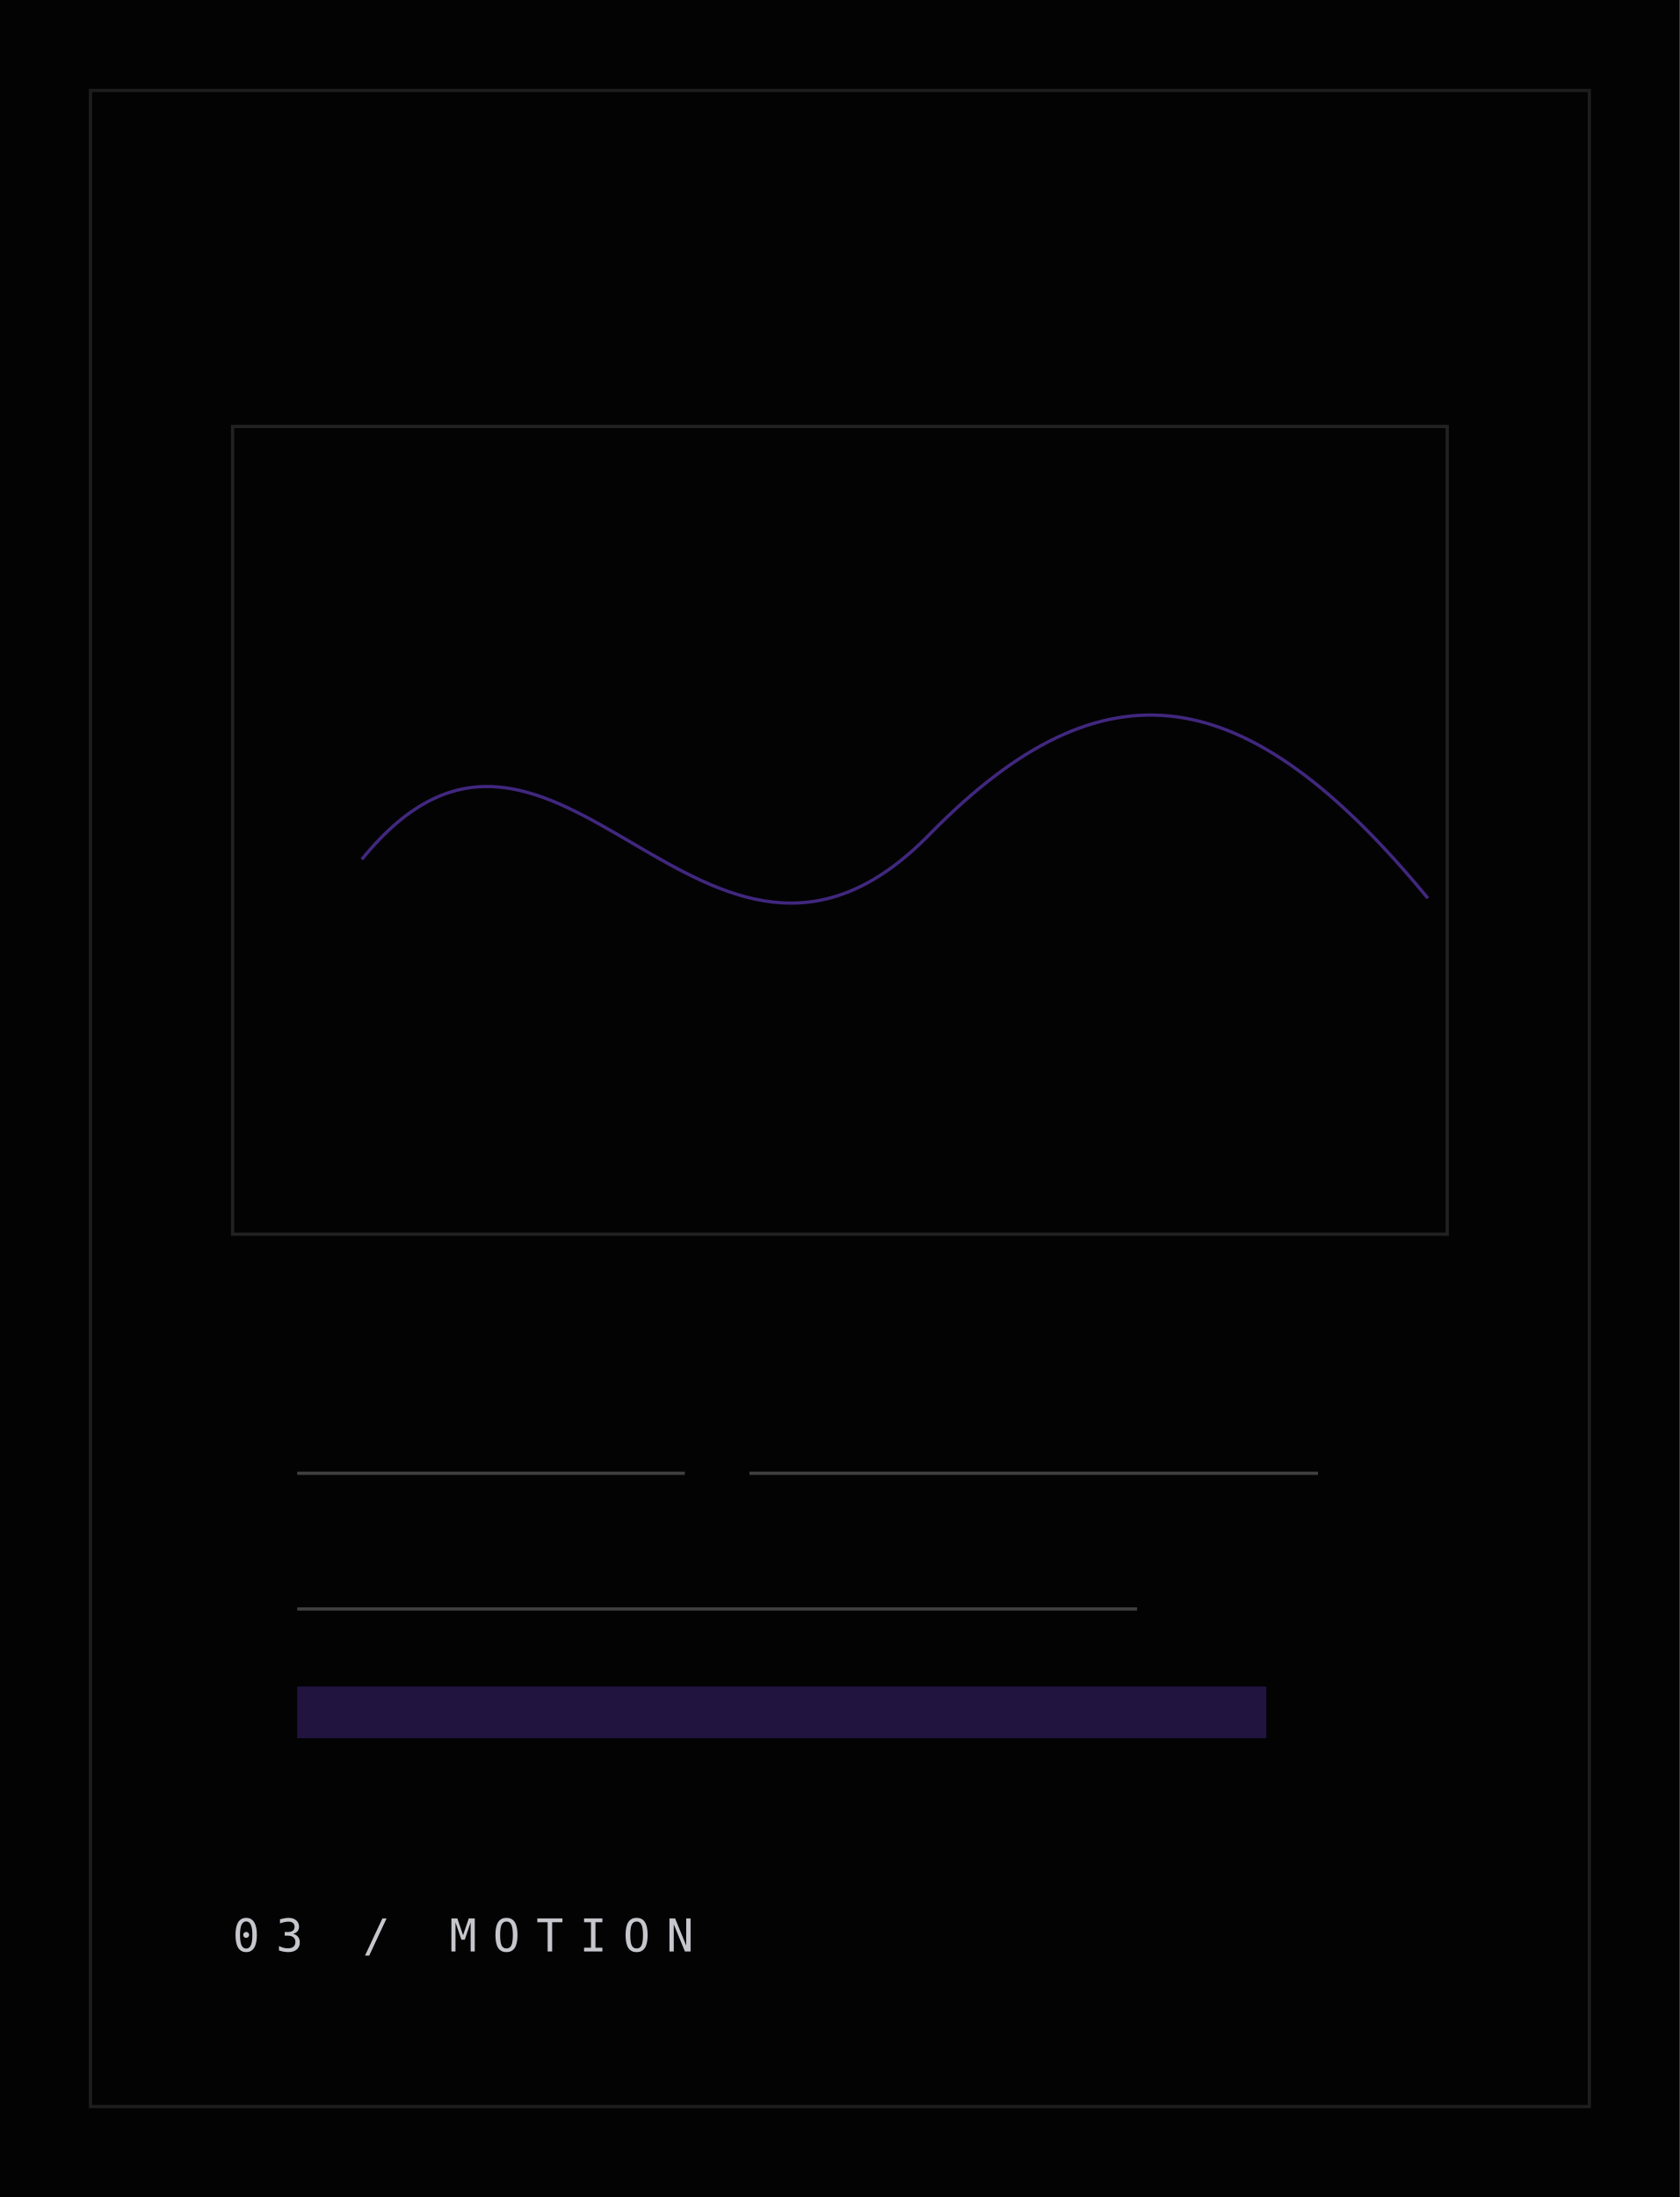
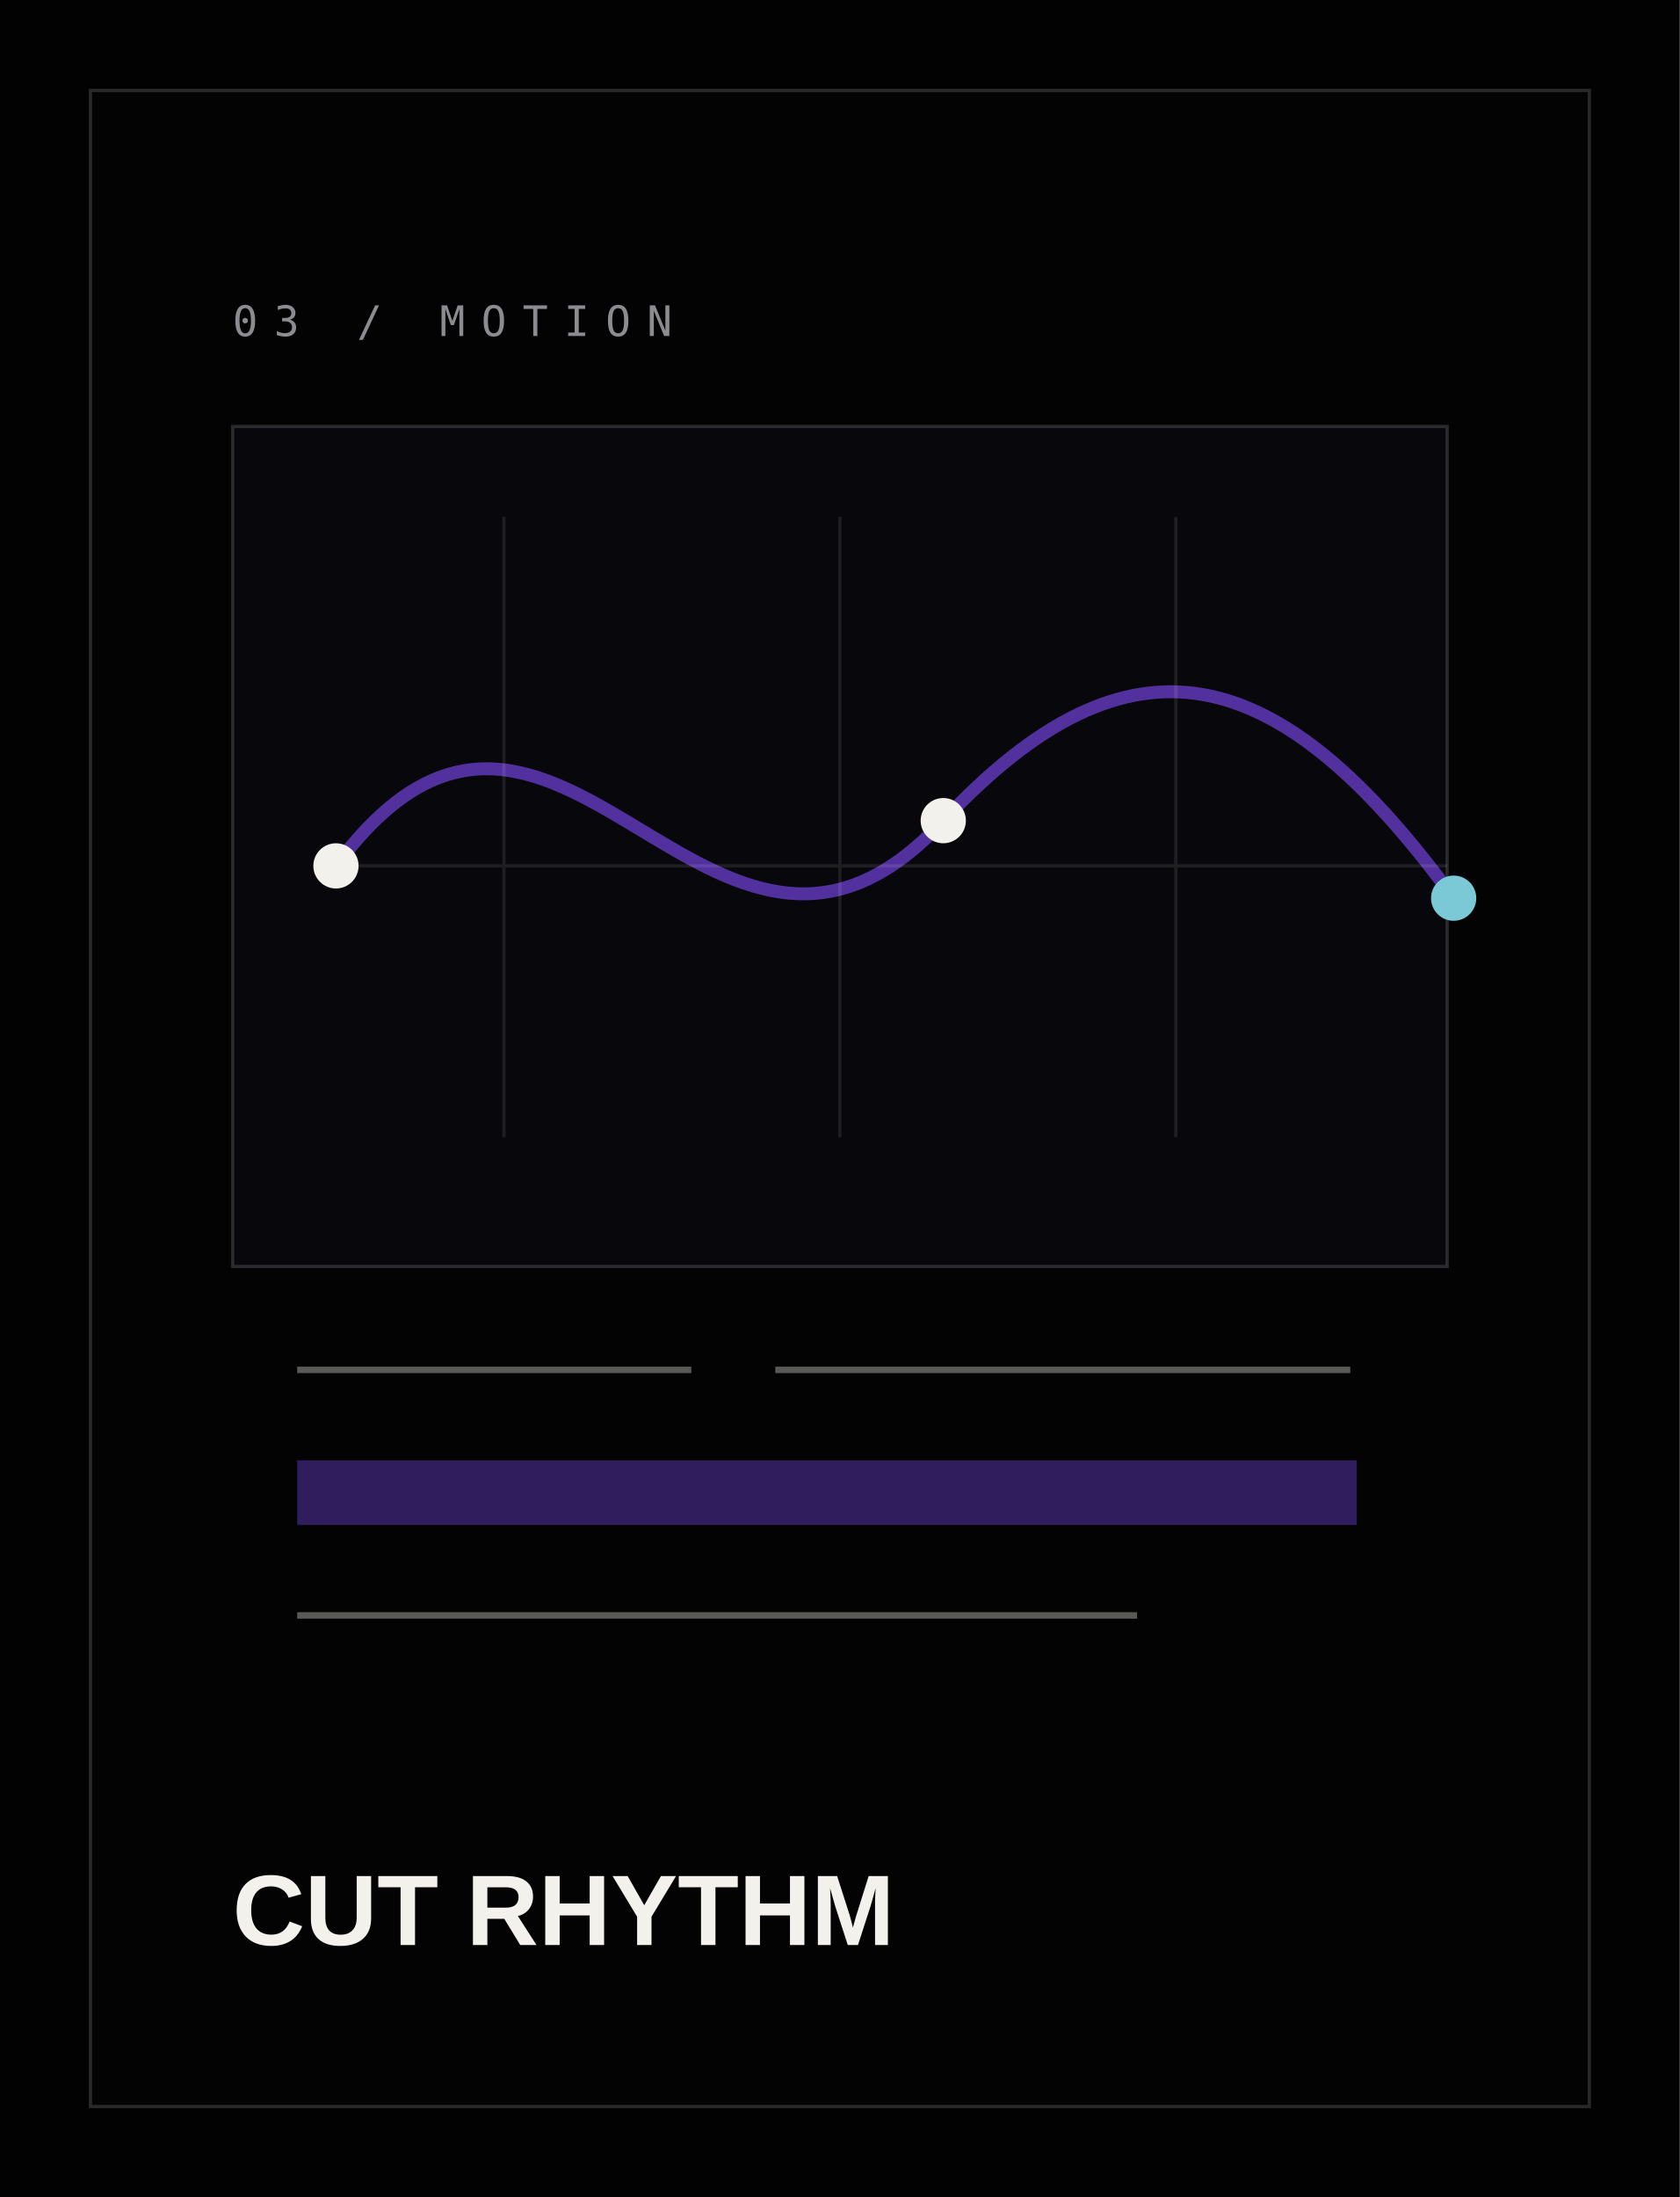
<svg xmlns="http://www.w3.org/2000/svg" width="520" height="680" viewBox="0 0 520 680" fill="none" role="img" aria-labelledby="title">
-   <rect width="520" height="680" fill="#030304" />
-   <rect x="28" y="28" width="464" height="624" stroke="#F3F1EB" stroke-opacity=".11" />
-   <rect x="72" y="132" width="376" height="250" stroke="#C6C7CC" stroke-opacity=".16" />
-   <path d="M112 266c60-74 106 64 176-8 54-55 98-48 154 20" stroke="#6F42D8" stroke-opacity=".58" />
-   <path d="M92 456h120M232 456h176M92 498h260" stroke="#F3F1EB" stroke-opacity=".26" />
-   <rect x="92" y="522" width="300" height="16" fill="#6F42D8" fill-opacity=".28" />
-   <text x="72" y="604" fill="#C6C7CC" font-family="monospace" font-size="14" letter-spacing="5">03 / MOTION</text>
+   <rect width="520" height="680" fill="#020203" />
+   <rect x="28" y="28" width="464" height="624" fill="#030304" stroke="#F3F1EB" stroke-opacity=".16" />
+   <text x="72" y="104" fill="#C6C7CC" fill-opacity=".7" font-family="monospace" font-size="13" letter-spacing="5">03 / MOTION</text>
+   <rect x="72" y="132" width="376" height="260" fill="#08080C" stroke="#C6C7CC" stroke-opacity=".2" />
+   <path d="M104 268c68-92 116 64 188-14 58-62 104-50 158 24" stroke="#6F42D8" stroke-opacity=".72" stroke-width="4" />
+   <path d="M104 268h344M156 160v192M260 160v192M364 160v192" stroke="#F3F1EB" stroke-opacity=".1" />
+   <circle cx="104" cy="268" r="7" fill="#F3F1EB" />
+   <circle cx="292" cy="254" r="7" fill="#F3F1EB" />
+   <circle cx="450" cy="278" r="7" fill="#7BC8D7" />
+   <rect x="92" y="452" width="328" height="20" fill="#6F42D8" fill-opacity=".42" />
+   <path d="M92 424h122M240 424h178M92 500h260" stroke="#F3F1EB" stroke-opacity=".36" stroke-width="2" />
+   <text x="72" y="602" fill="#F3F1EB" font-family="Arial Black, Arial, sans-serif" font-size="31" font-weight="900">CUT RHYTHM</text>
</svg>
